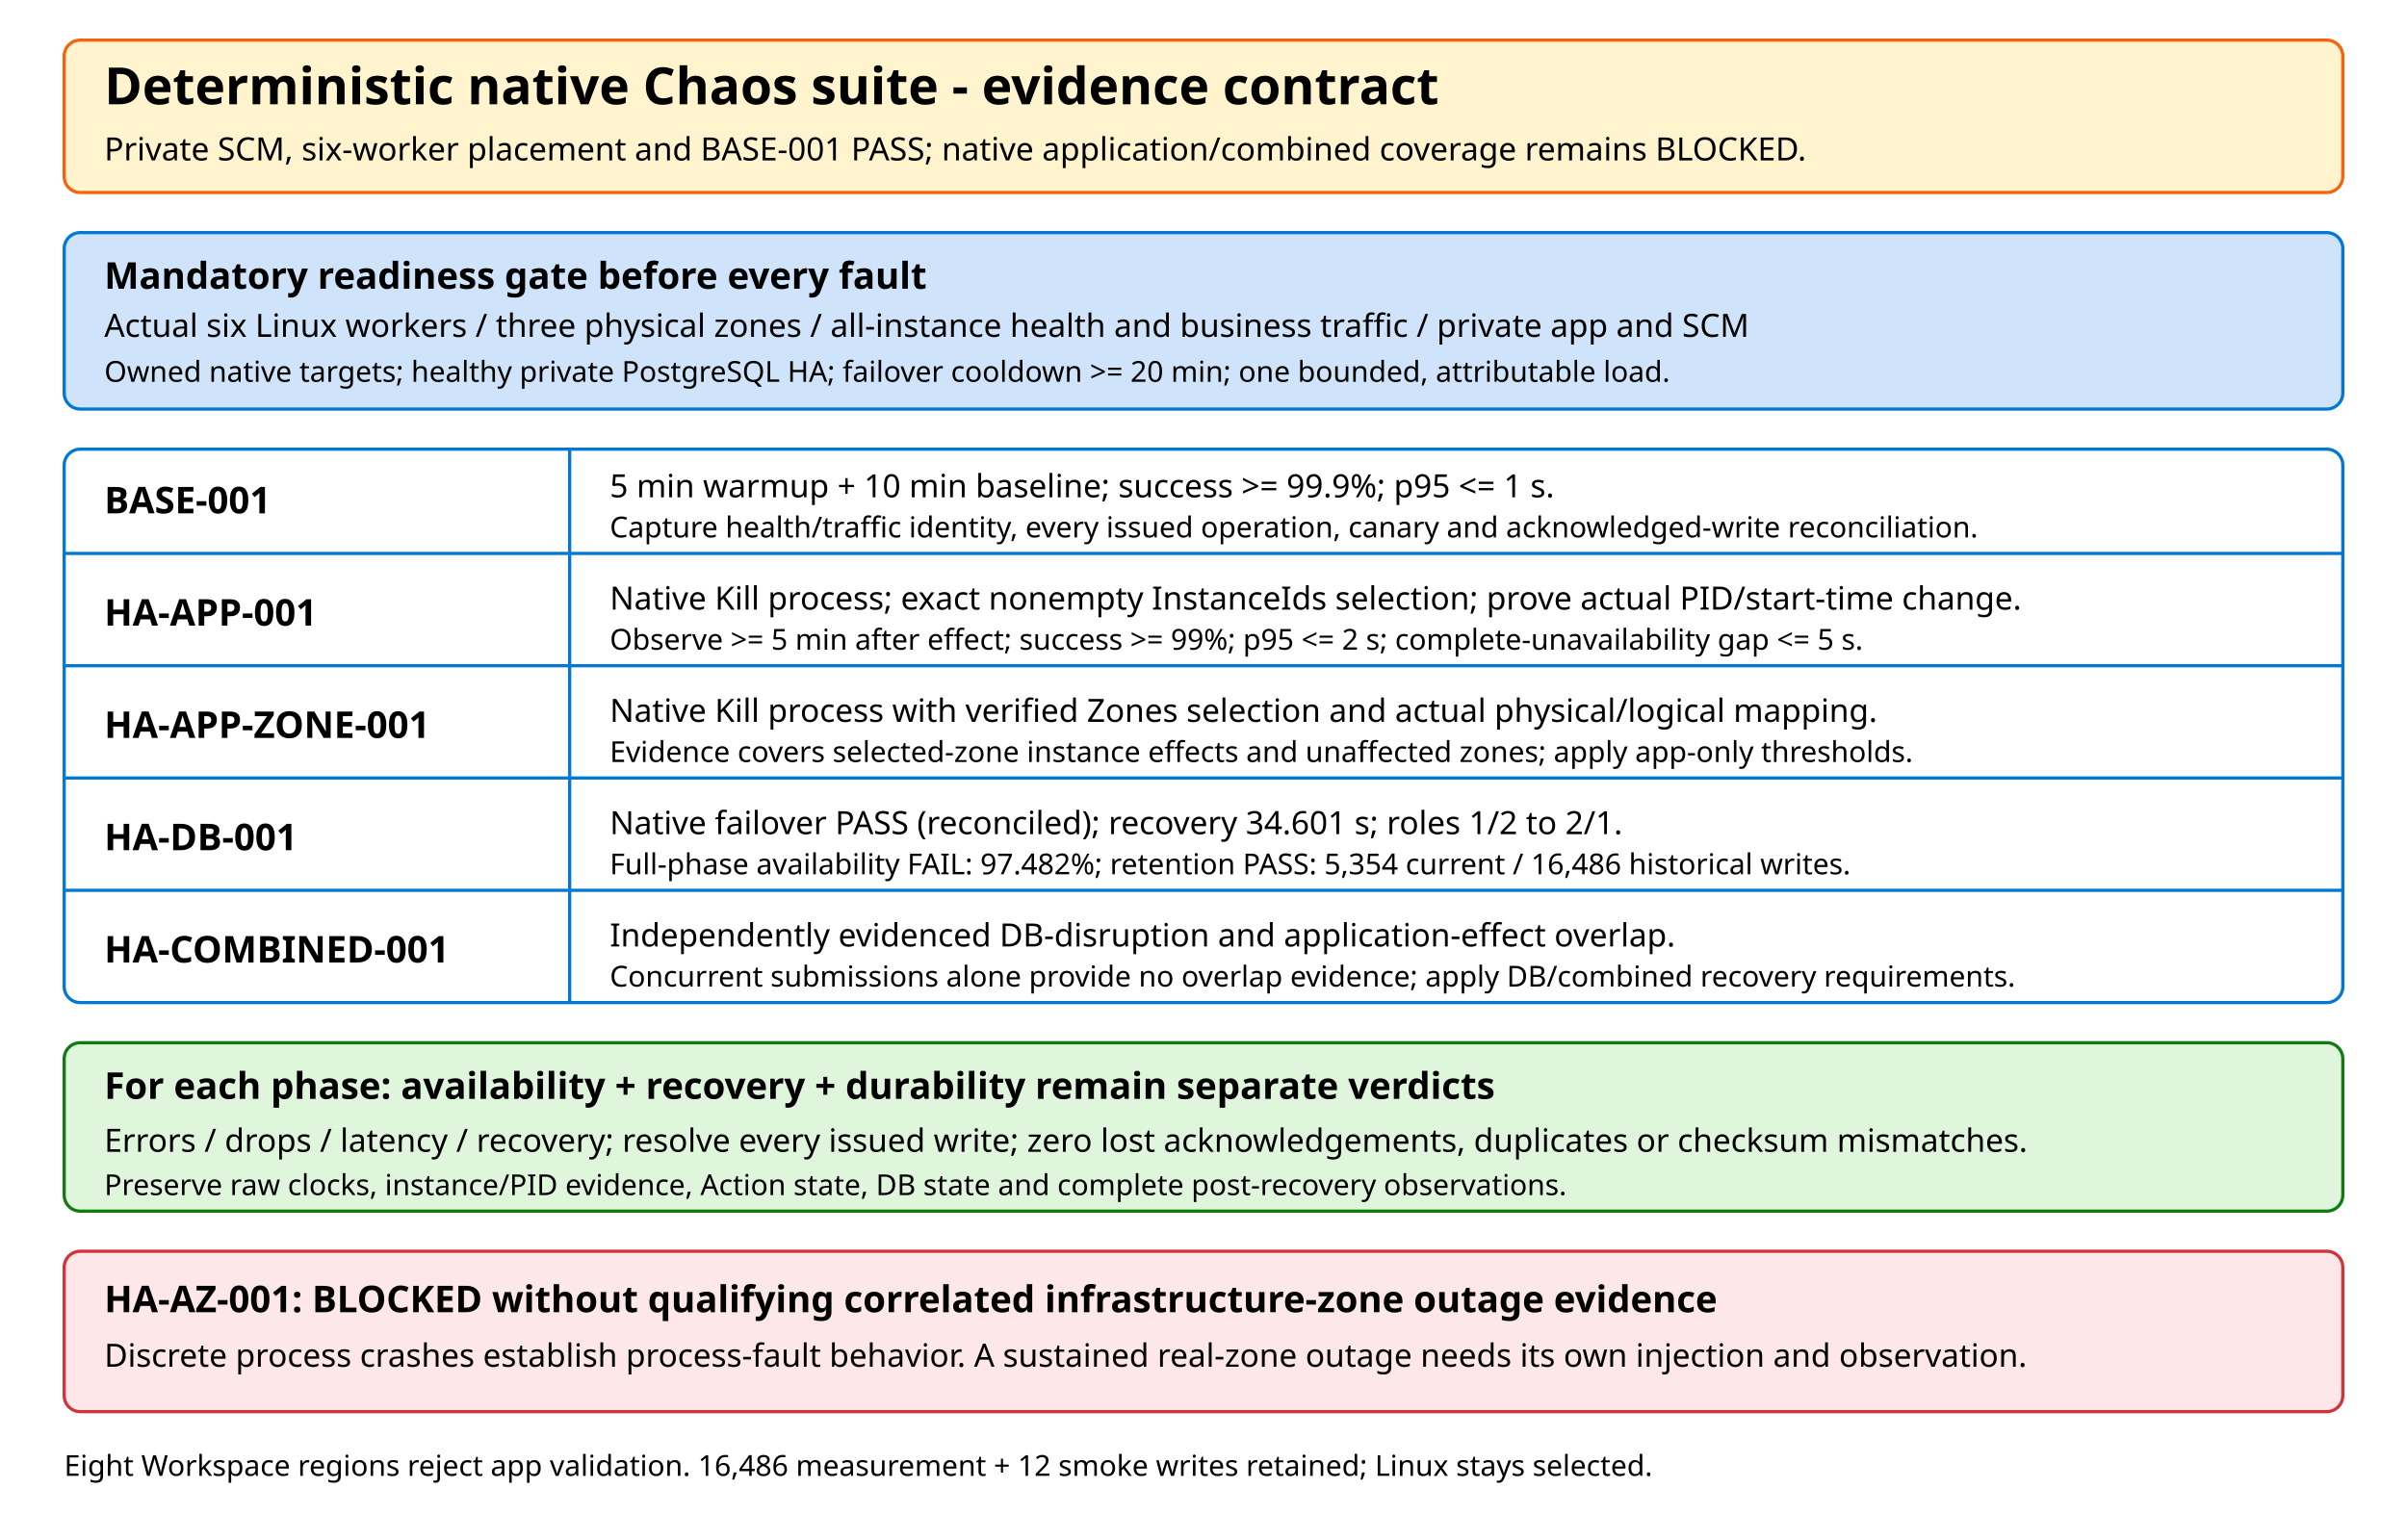
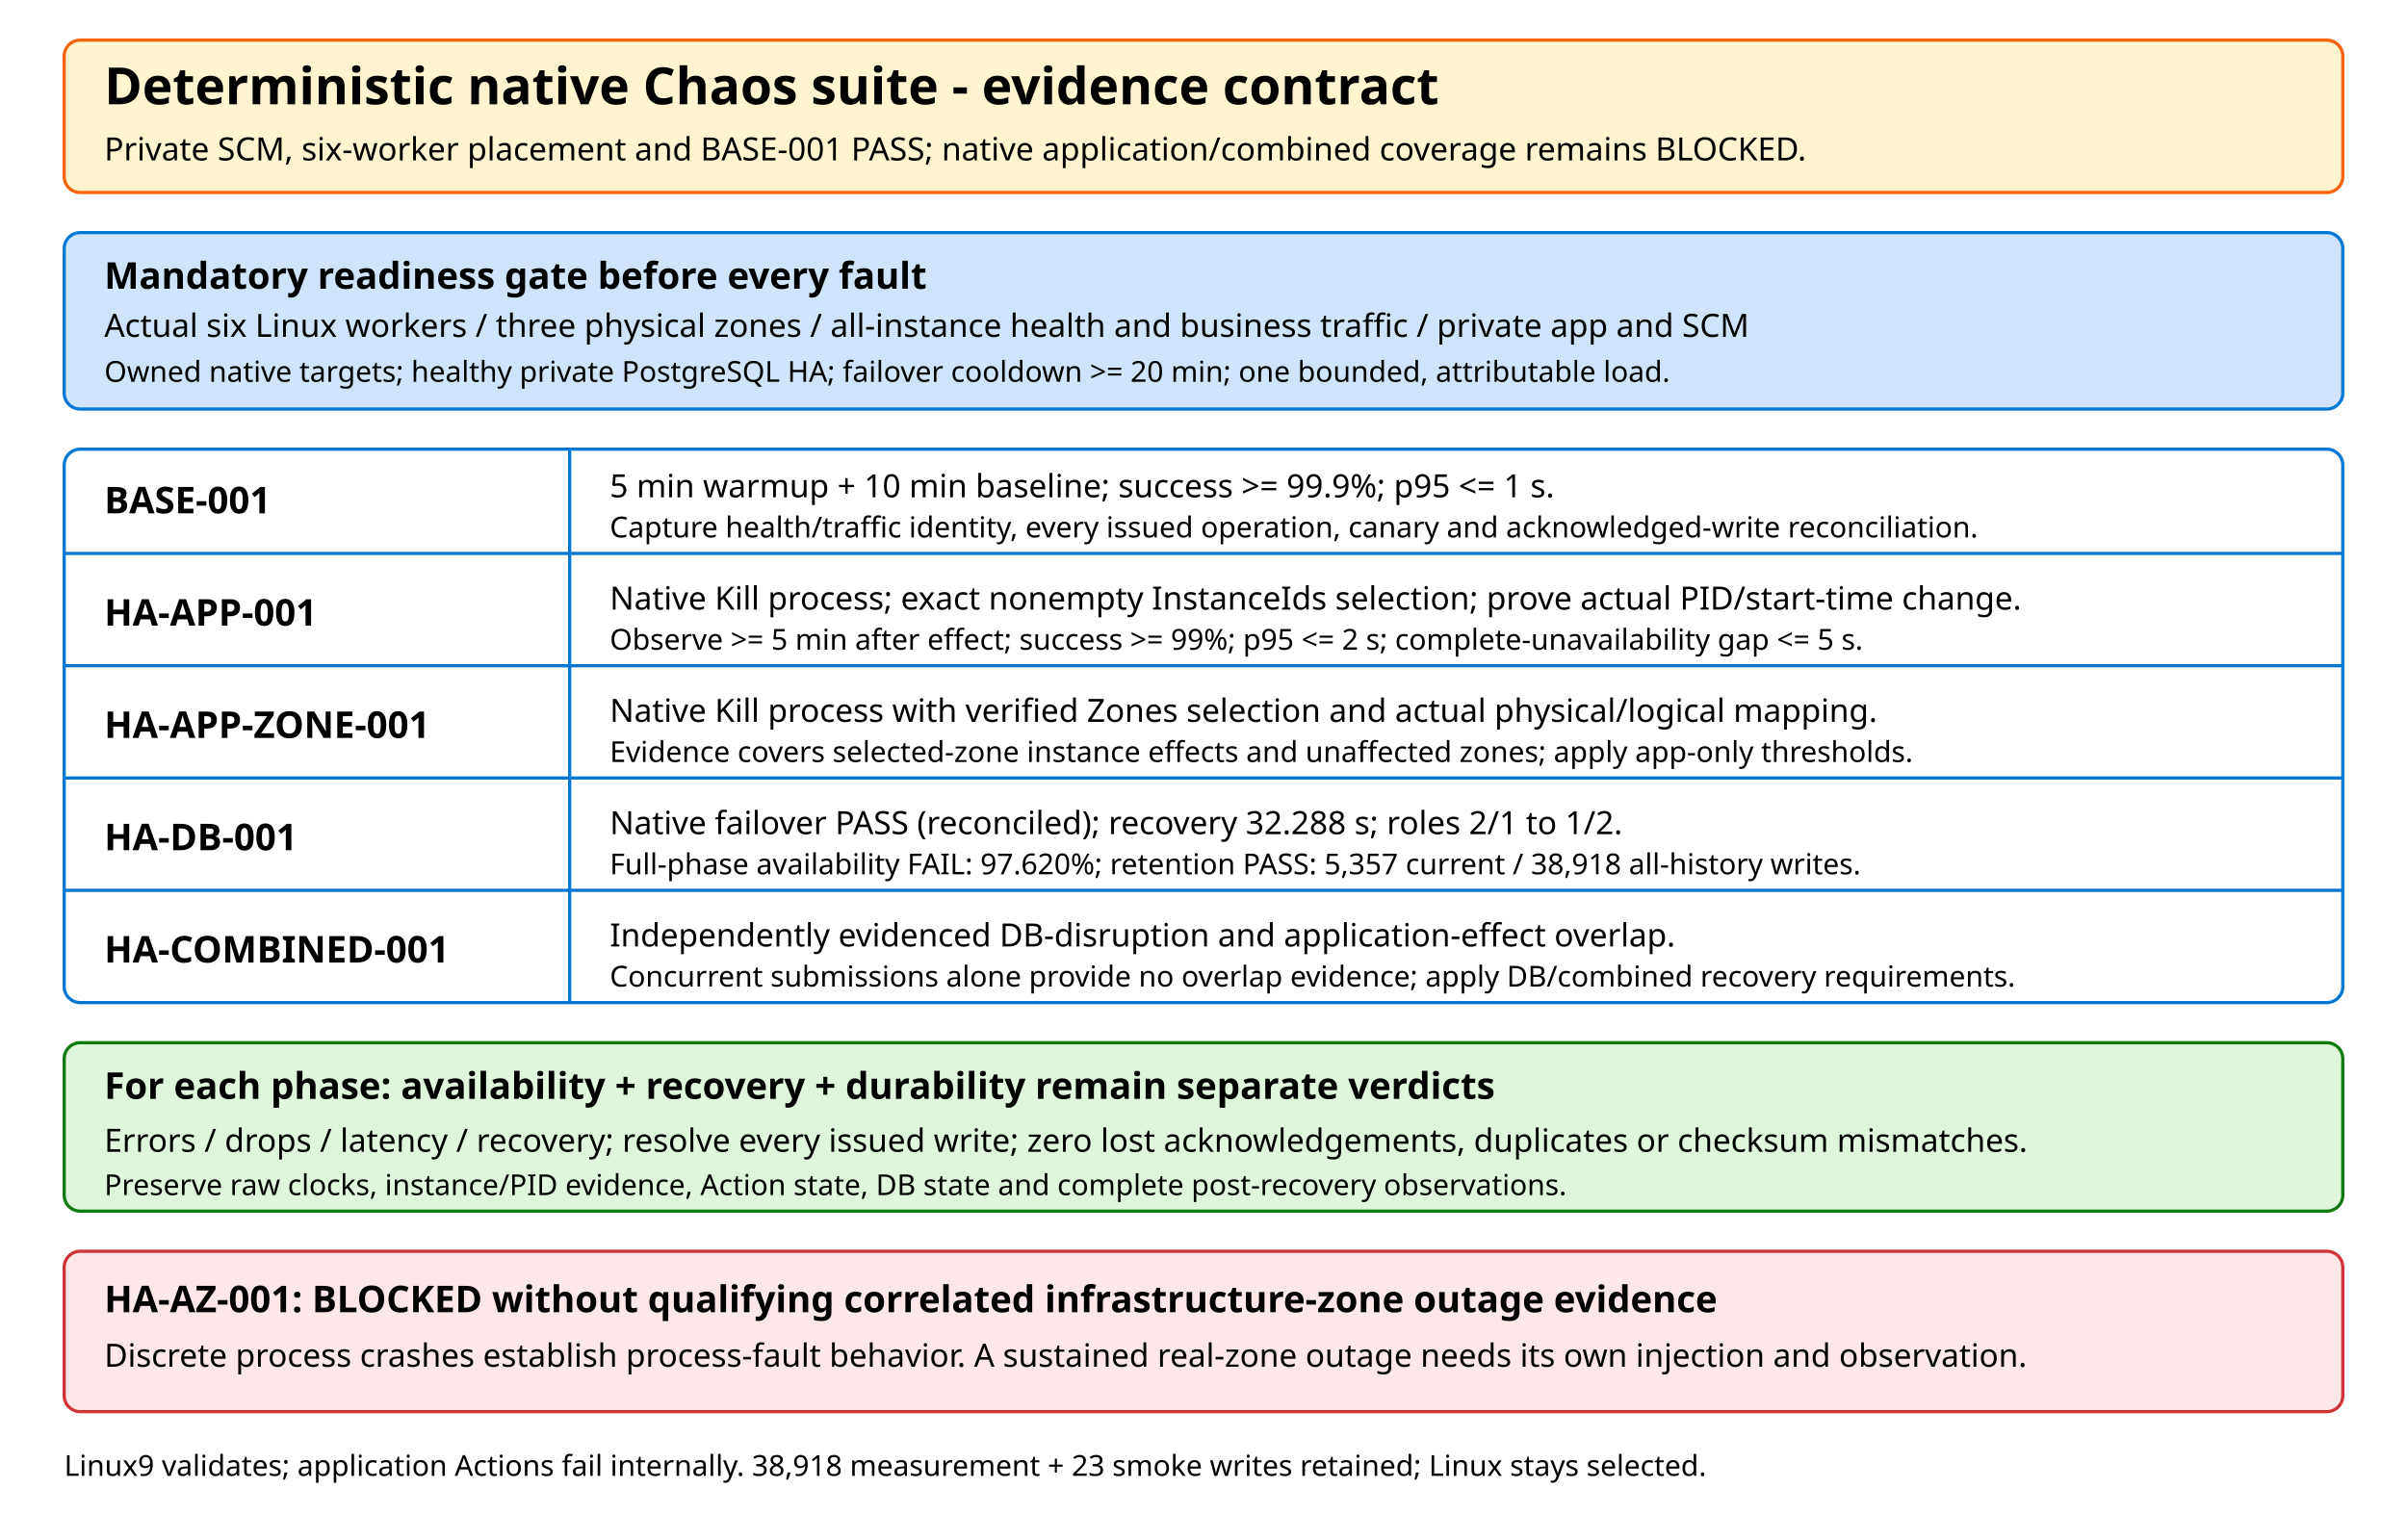
<svg xmlns="http://www.w3.org/2000/svg" width="1500" height="960" viewBox="0 0 1500 960">
  <defs>
    <style>text { font-family: Segoe UI, sans-serif; fill: #000; font-size: 20px } .title { font-size: 32px; font-weight: 600 } .heading { font-size: 23px; font-weight: 600 } .small { font-size: 18px }</style>
  </defs>
  <rect width="1500" height="960" fill="#fff" />
  <rect x="40" y="25" width="1420" height="95" rx="10" fill="#fff4ce" stroke="#f7630c" stroke-width="2" />
  <text x="65" y="65" class="title">Deterministic native Chaos suite - evidence contract</text>
  <text x="65" y="100">Private SCM, six-worker placement and BASE-001 PASS; native application/combined coverage remains BLOCKED.</text>
  <rect x="40" y="145" width="1420" height="110" rx="10" fill="#cfe4fa" stroke="#0078d4" stroke-width="2" />
  <text x="65" y="180" class="heading">Mandatory readiness gate before every fault</text>
  <text x="65" y="210">Actual six Linux workers / three physical zones / all-instance health and business traffic / private app and SCM</text>
  <text x="65" y="238" class="small">Owned native targets; healthy private PostgreSQL HA; failover cooldown &gt;= 20 min; one bounded, attributable load.</text>
  <g stroke="#0078d4" stroke-width="2" fill="none">
    <rect x="40" y="280" width="1420" height="345" rx="10" />
    <path d="M40 345 H1460 M40 415 H1460 M40 485 H1460 M40 555 H1460 M355 280 V625" />
  </g>
  <text x="65" y="320" class="heading">BASE-001</text>
  <text x="380" y="310">5 min warmup + 10 min baseline; success &gt;= 99.9%; p95 &lt;= 1 s.</text>
  <text x="380" y="335" class="small">Capture health/traffic identity, every issued operation, canary and acknowledged-write reconciliation.</text>
  <text x="65" y="390" class="heading">HA-APP-001</text>
  <text x="380" y="380">Native Kill process; exact nonempty InstanceIds selection; prove actual PID/start-time change.</text>
  <text x="380" y="405" class="small">Observe &gt;= 5 min after effect; success &gt;= 99%; p95 &lt;= 2 s; complete-unavailability gap &lt;= 5 s.</text>
  <text x="65" y="460" class="heading">HA-APP-ZONE-001</text>
  <text x="380" y="450">Native Kill process with verified Zones selection and actual physical/logical mapping.</text>
  <text x="380" y="475" class="small">Evidence covers selected-zone instance effects and unaffected zones; apply app-only thresholds.</text>
  <text x="65" y="530" class="heading">HA-DB-001</text>
-   <text x="380" y="520">Native failover PASS (reconciled); recovery 34.601 s; roles 1/2 to 2/1.</text>
-   <text x="380" y="545" class="small">Full-phase availability FAIL: 97.482%; retention PASS: 5,354 current / 16,486 historical writes.</text>
+   <text x="380" y="520">Native failover PASS (reconciled); recovery 32.288 s; roles 2/1 to 1/2.</text>
+   <text x="380" y="545" class="small">Full-phase availability FAIL: 97.620%; retention PASS: 5,357 current / 38,918 all-history writes.</text>
  <text x="65" y="600" class="heading">HA-COMBINED-001</text>
  <text x="380" y="590">Independently evidenced DB-disruption and application-effect overlap.</text>
  <text x="380" y="615" class="small">Concurrent submissions alone provide no overlap evidence; apply DB/combined recovery requirements.</text>
  <rect x="40" y="650" width="1420" height="105" rx="10" fill="#dff6dd" stroke="#107c10" stroke-width="2" />
  <text x="65" y="685" class="heading">For each phase: availability + recovery + durability remain separate verdicts</text>
  <text x="65" y="718">Errors / drops / latency / recovery; resolve every issued write; zero lost acknowledgements, duplicates or checksum mismatches.</text>
  <text x="65" y="745" class="small">Preserve raw clocks, instance/PID evidence, Action state, DB state and complete post-recovery observations.</text>
  <rect x="40" y="780" width="1420" height="100" rx="10" fill="#fde7e9" stroke="#d13438" stroke-width="2" />
  <text x="65" y="818" class="heading">HA-AZ-001: BLOCKED without qualifying correlated infrastructure-zone outage evidence</text>
  <text x="65" y="852">Discrete process crashes establish process-fault behavior. A sustained real-zone outage needs its own injection and observation.</text>
-   <text x="40" y="920" class="small">Eight Workspace regions reject app validation. 16,486 measurement + 12 smoke writes retained; Linux stays selected.</text>
+   <text x="40" y="920" class="small">Linux9 validates; application Actions fail internally. 38,918 measurement + 23 smoke writes retained; Linux stays selected.</text>
</svg>
